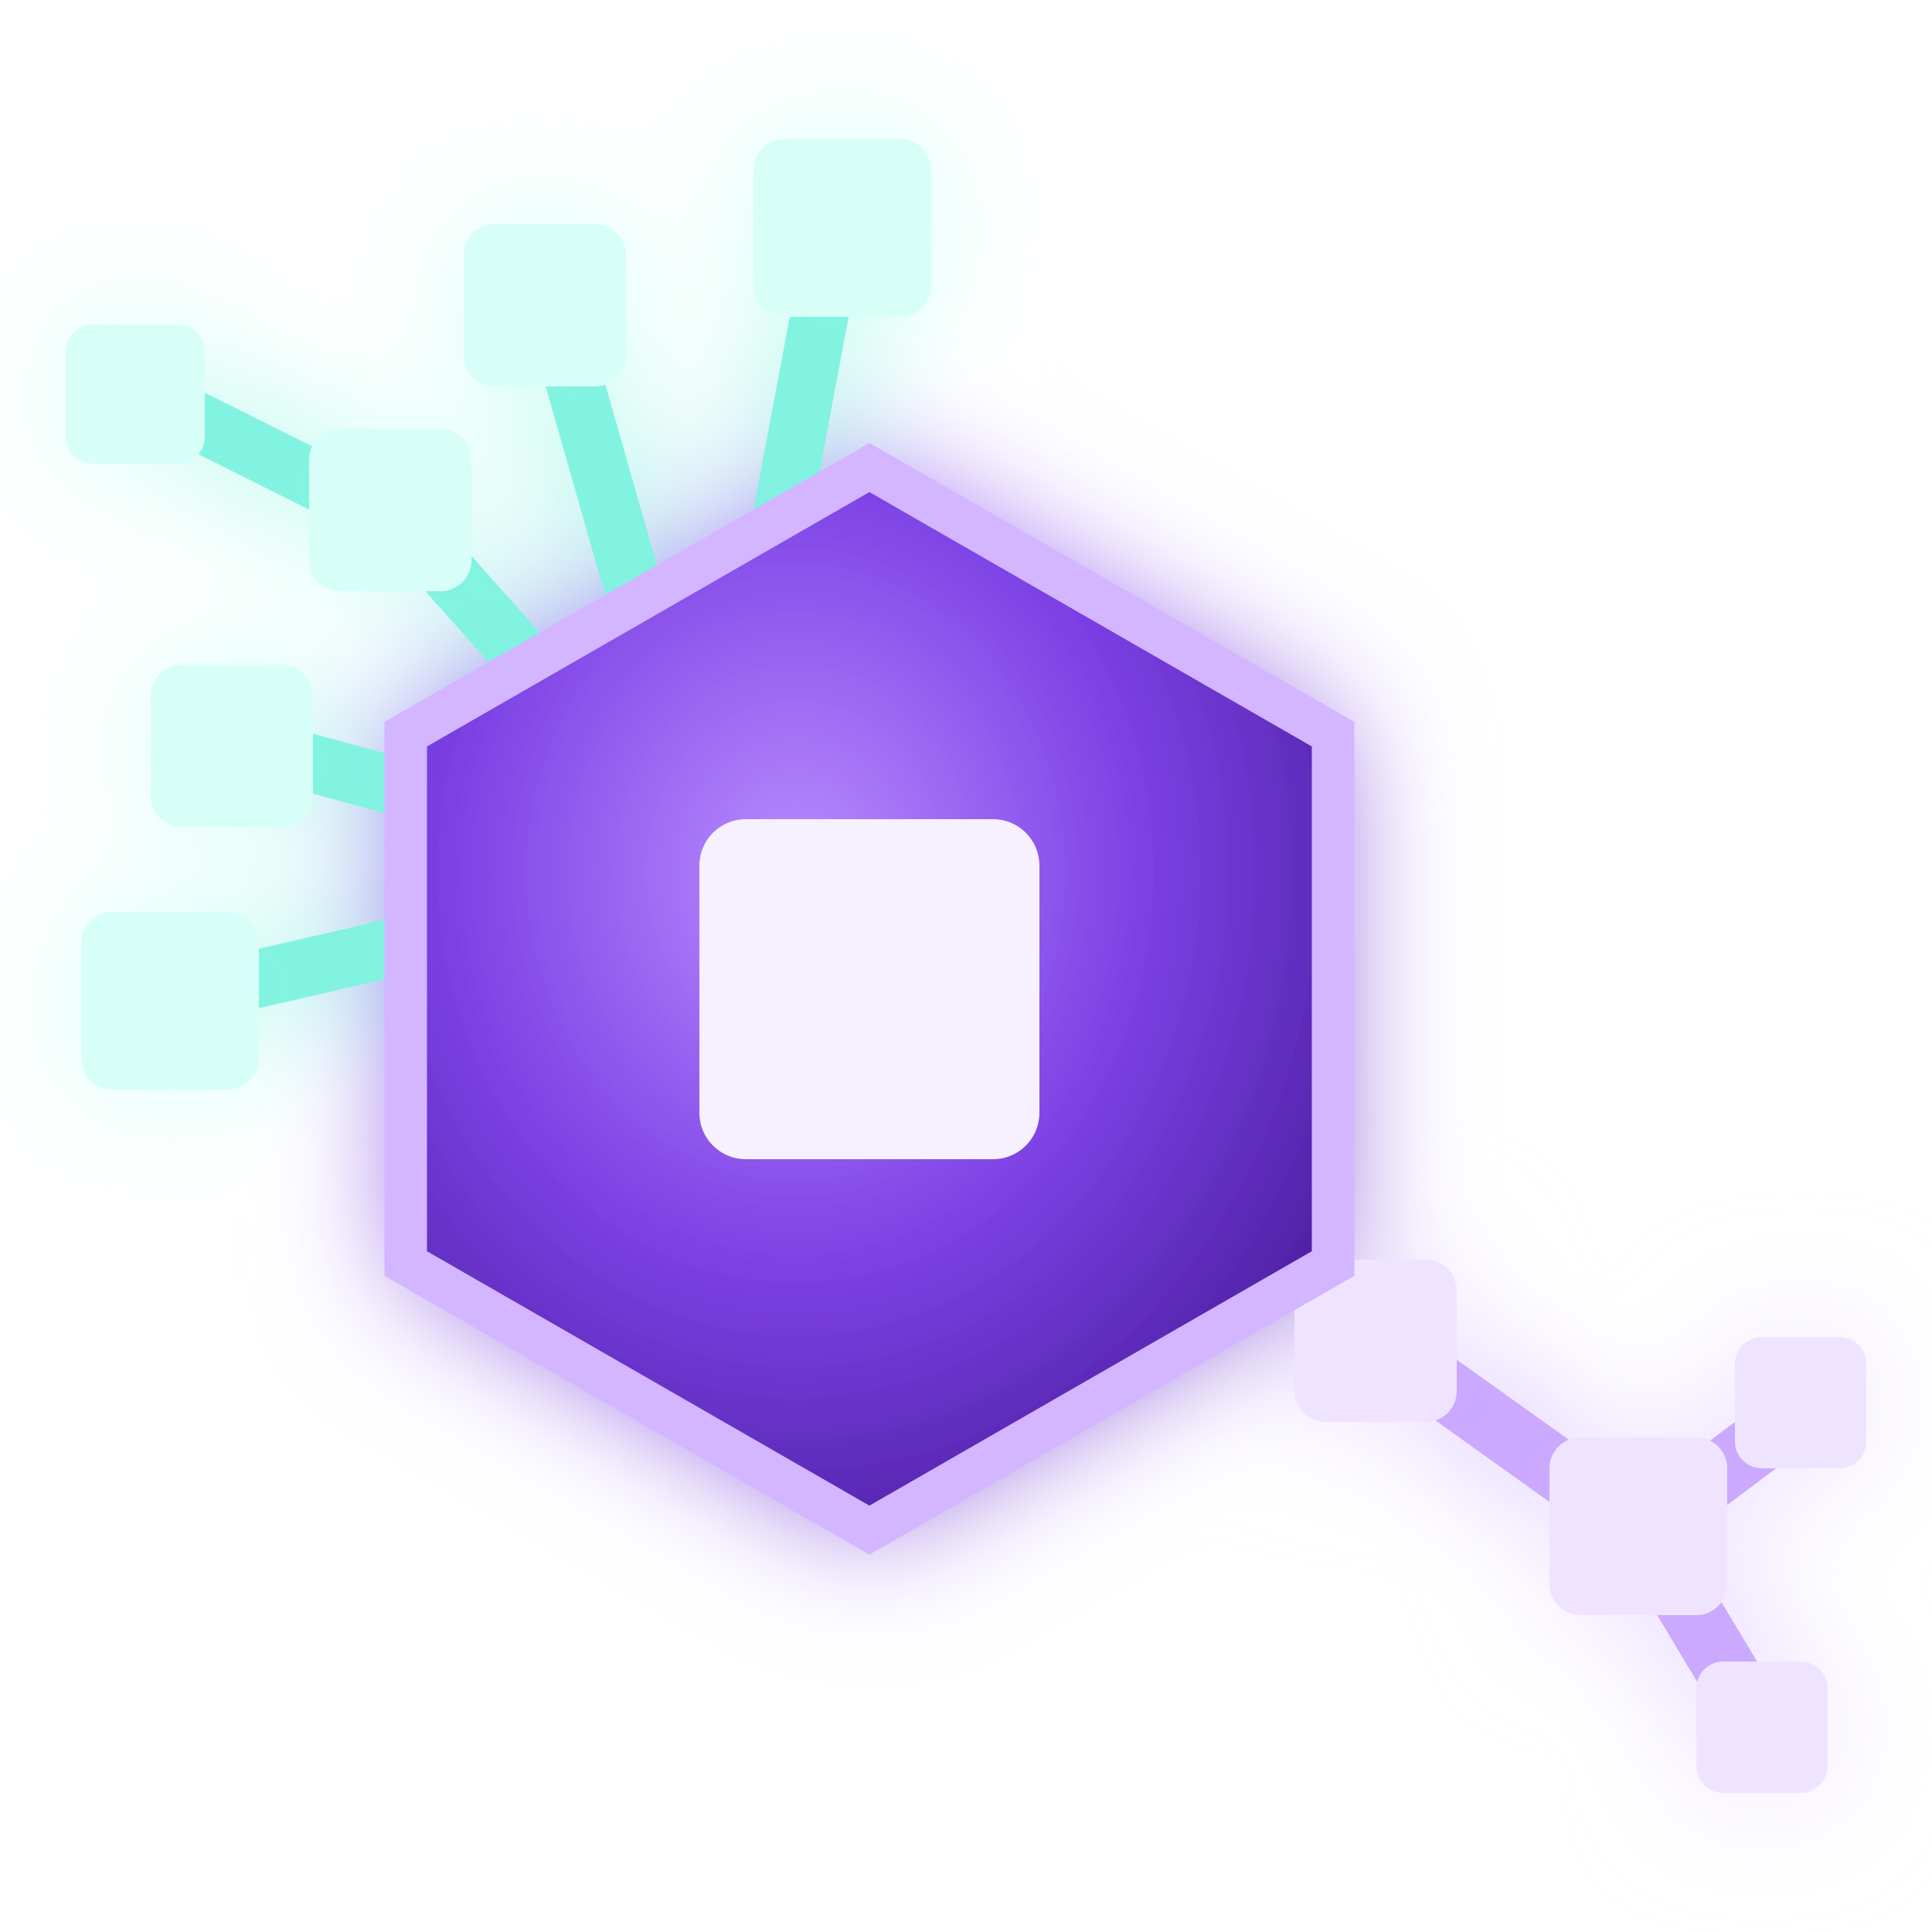
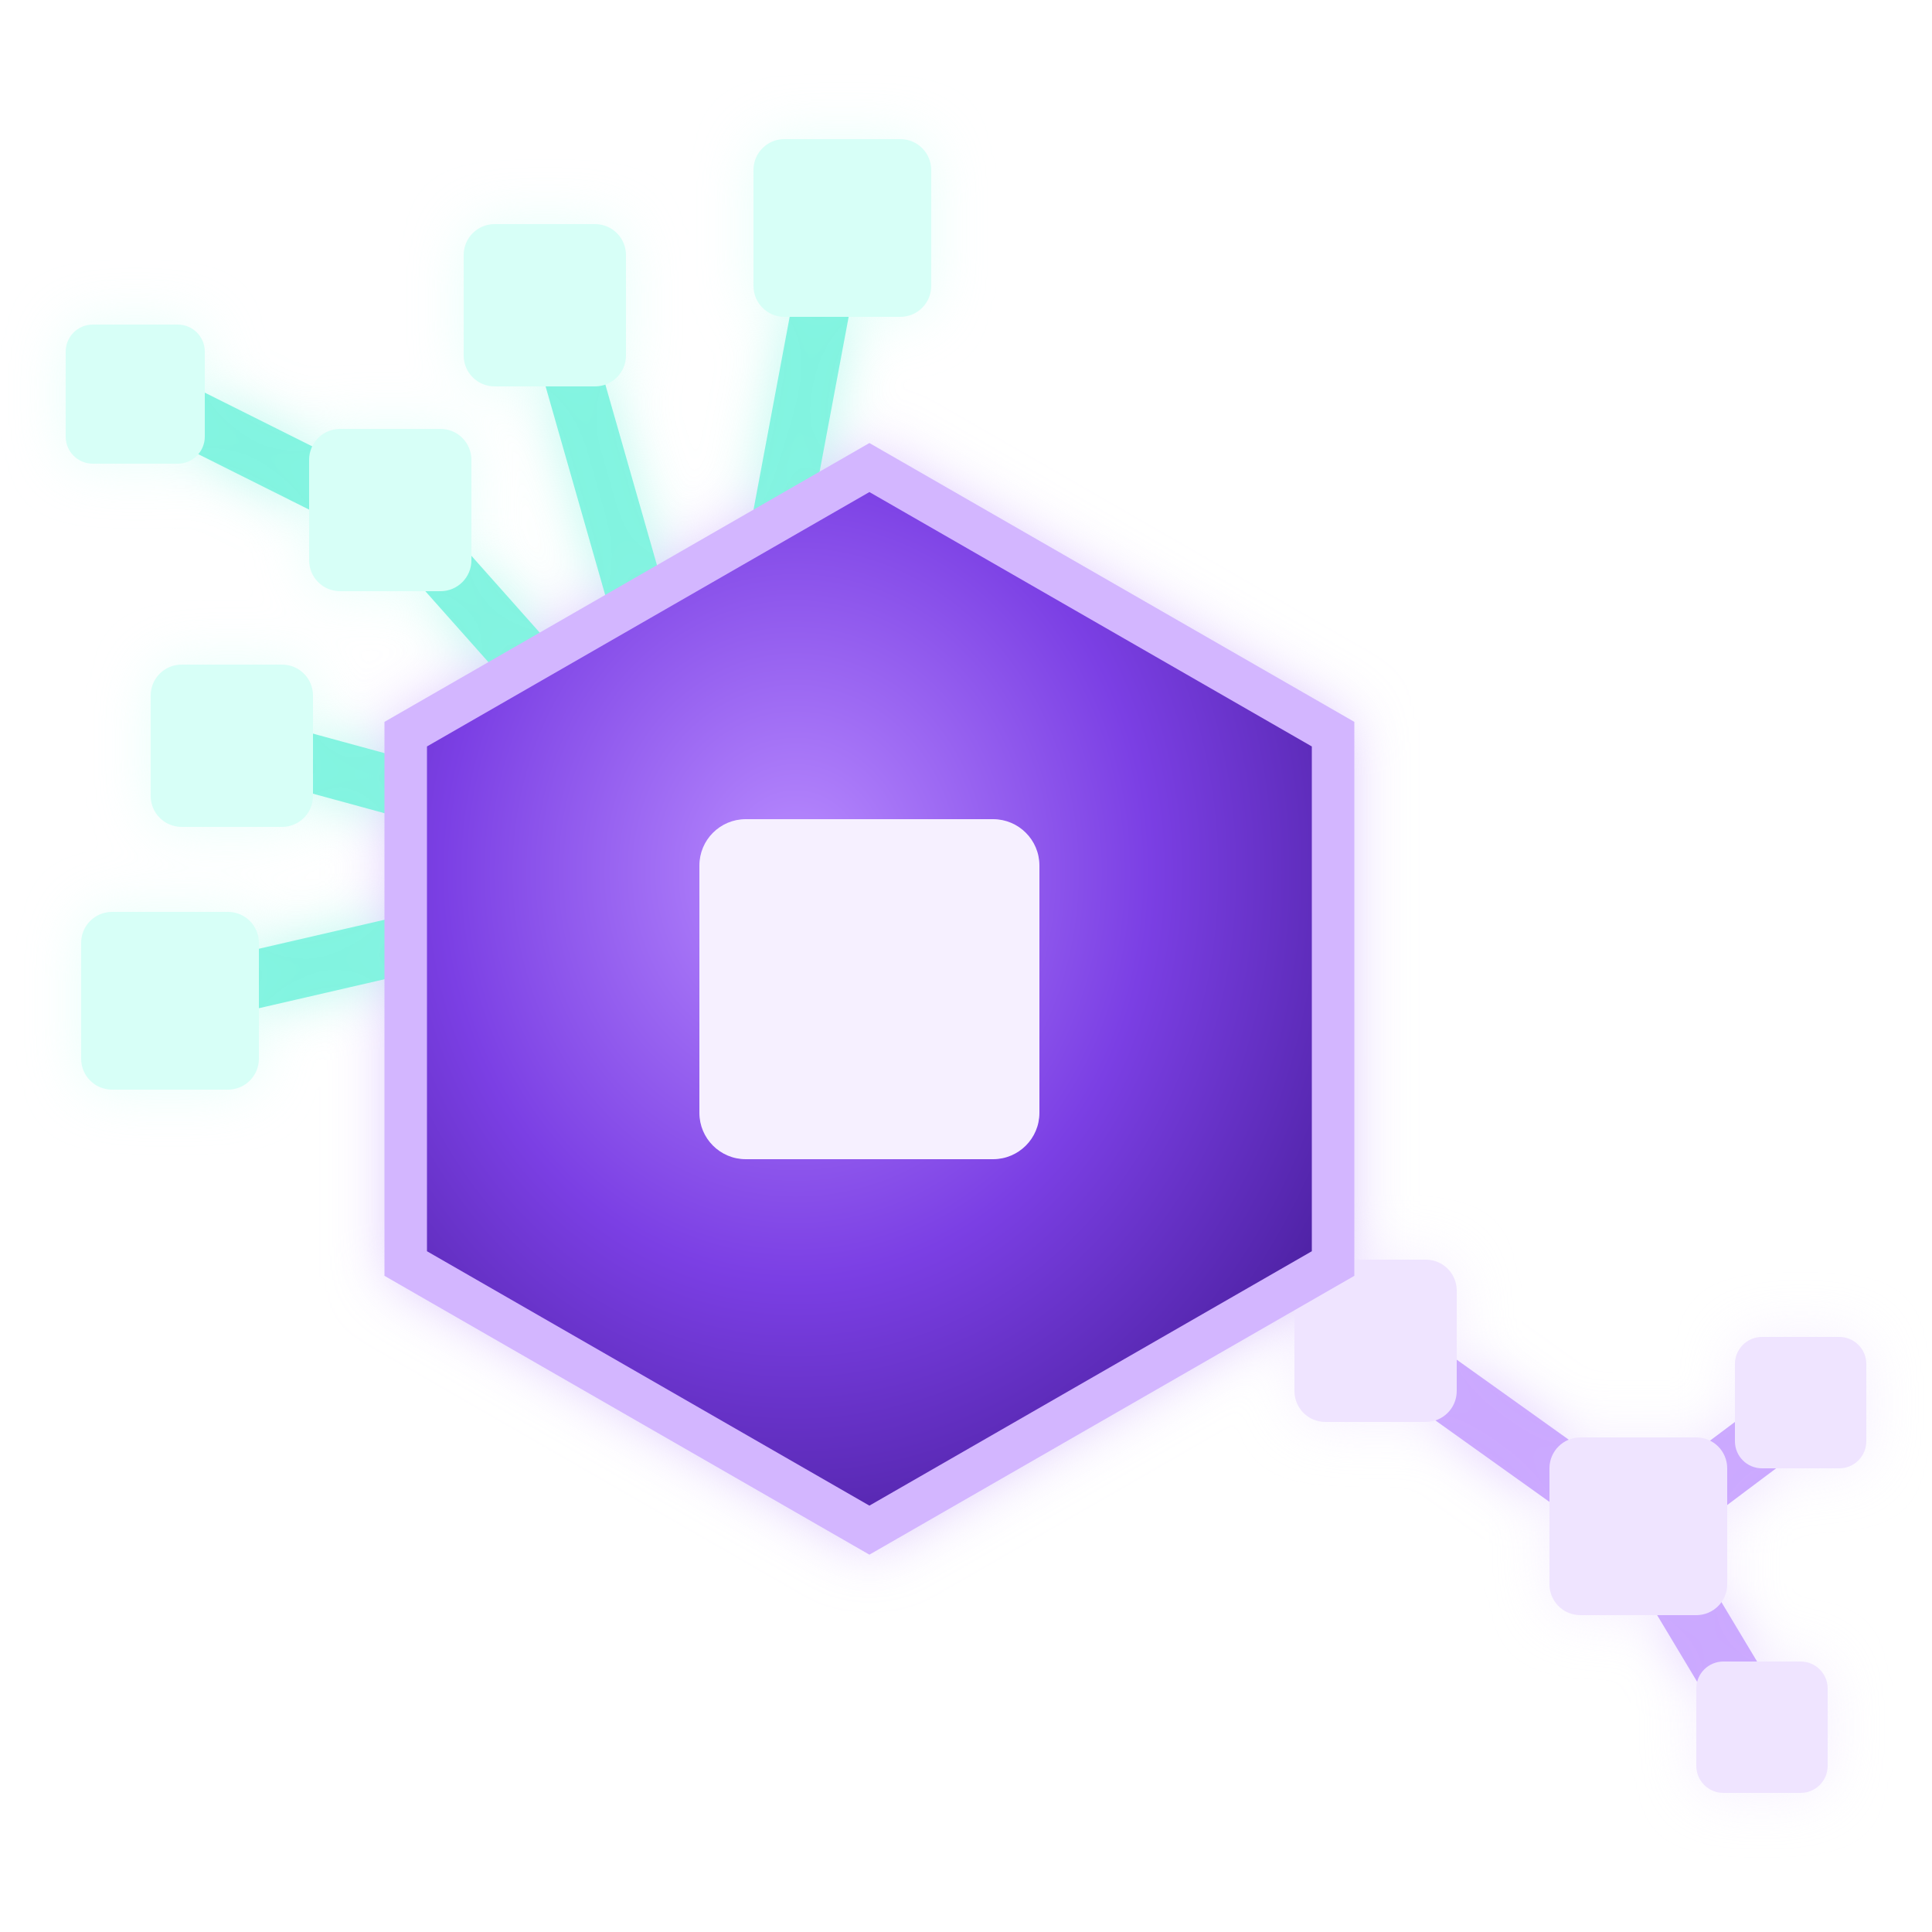
<svg xmlns="http://www.w3.org/2000/svg" viewBox="9.5 6.4 50 50" role="img" aria-label="Aura">
  <defs>
    <radialGradient id="soma" cx="42%" cy="38%" r="70%">
      <stop offset="0%" stop-color="#b98cff" />
      <stop offset="55%" stop-color="#7b3fe4" />
      <stop offset="100%" stop-color="#4a1f9e" />
    </radialGradient>
-     <filter id="bloom" x="-60%" y="-60%" width="220%" height="220%">
-       <feGaussianBlur stdDeviation="1.6" result="blur" />
+     <filter id="bloom" x="-60%" y="-60%" width="220%" height="220%" color-interpolation-filters="sRGB">
+       <feGaussianBlur stdDeviation="0.7" result="raw" />
+       <feComponentTransfer in="raw" result="blur">
+         <feFuncA type="linear" slope="0.55" />
+       </feComponentTransfer>
      <feMerge>
        <feMergeNode in="blur" />
        <feMergeNode in="SourceGraphic" />
      </feMerge>
    </filter>
  </defs>
  <g filter="url(#bloom)">
    <g stroke="#7ff3e0" stroke-width="1.5" stroke-linecap="round" fill="none" opacity="0.95">
      <path d="M28 29 L20 20" />
      <path d="M28 29 L24 15" />
      <path d="M28 29 L31 13" />
      <path d="M28 29 L17 26" />
      <path d="M28 29 L15 32" />
      <path d="M20 20 L14 17" />
    </g>
    <g fill="#d7fff7">
      <rect x="17.5" y="17.5" width="4.2" height="4.2" rx="0.8" />
      <rect x="21.5" y="12.2" width="4.2" height="4.2" rx="0.8" />
      <rect x="29" y="10" width="4.6" height="4.6" rx="0.8" />
      <rect x="13.4" y="23.6" width="4.2" height="4.2" rx="0.8" />
      <rect x="11.6" y="30" width="4.6" height="4.6" rx="0.8" />
      <rect x="11.2" y="14.8" width="3.6" height="3.6" rx="0.7" />
    </g>
    <g stroke="#c9a6ff" stroke-width="1.6" stroke-linecap="round" fill="none" opacity="0.95">
      <path d="M37 33 L45 41" />
      <path d="M45 41 L52 46" />
      <path d="M52 46 L56 43" />
      <path d="M52 46 L55 51" />
    </g>
    <g fill="#efe4ff">
      <rect x="43" y="39" width="4.2" height="4.2" rx="0.8" />
      <rect x="49.6" y="43.6" width="4.6" height="4.6" rx="0.8" />
      <rect x="54.4" y="41" width="3.4" height="3.4" rx="0.7" />
      <rect x="53.4" y="49.4" width="3.4" height="3.4" rx="0.7" />
    </g>
    <path d="M32 18.5 L44 25.4 L44 39.1 L32 46 L20 39.1 L20 25.4 Z" fill="url(#soma)" stroke="#d3b6ff" stroke-width="1.1" />
    <rect x="27.6" y="27.6" width="8.8" height="8.8" rx="1.2" fill="#f6f0ff" />
  </g>
</svg>
